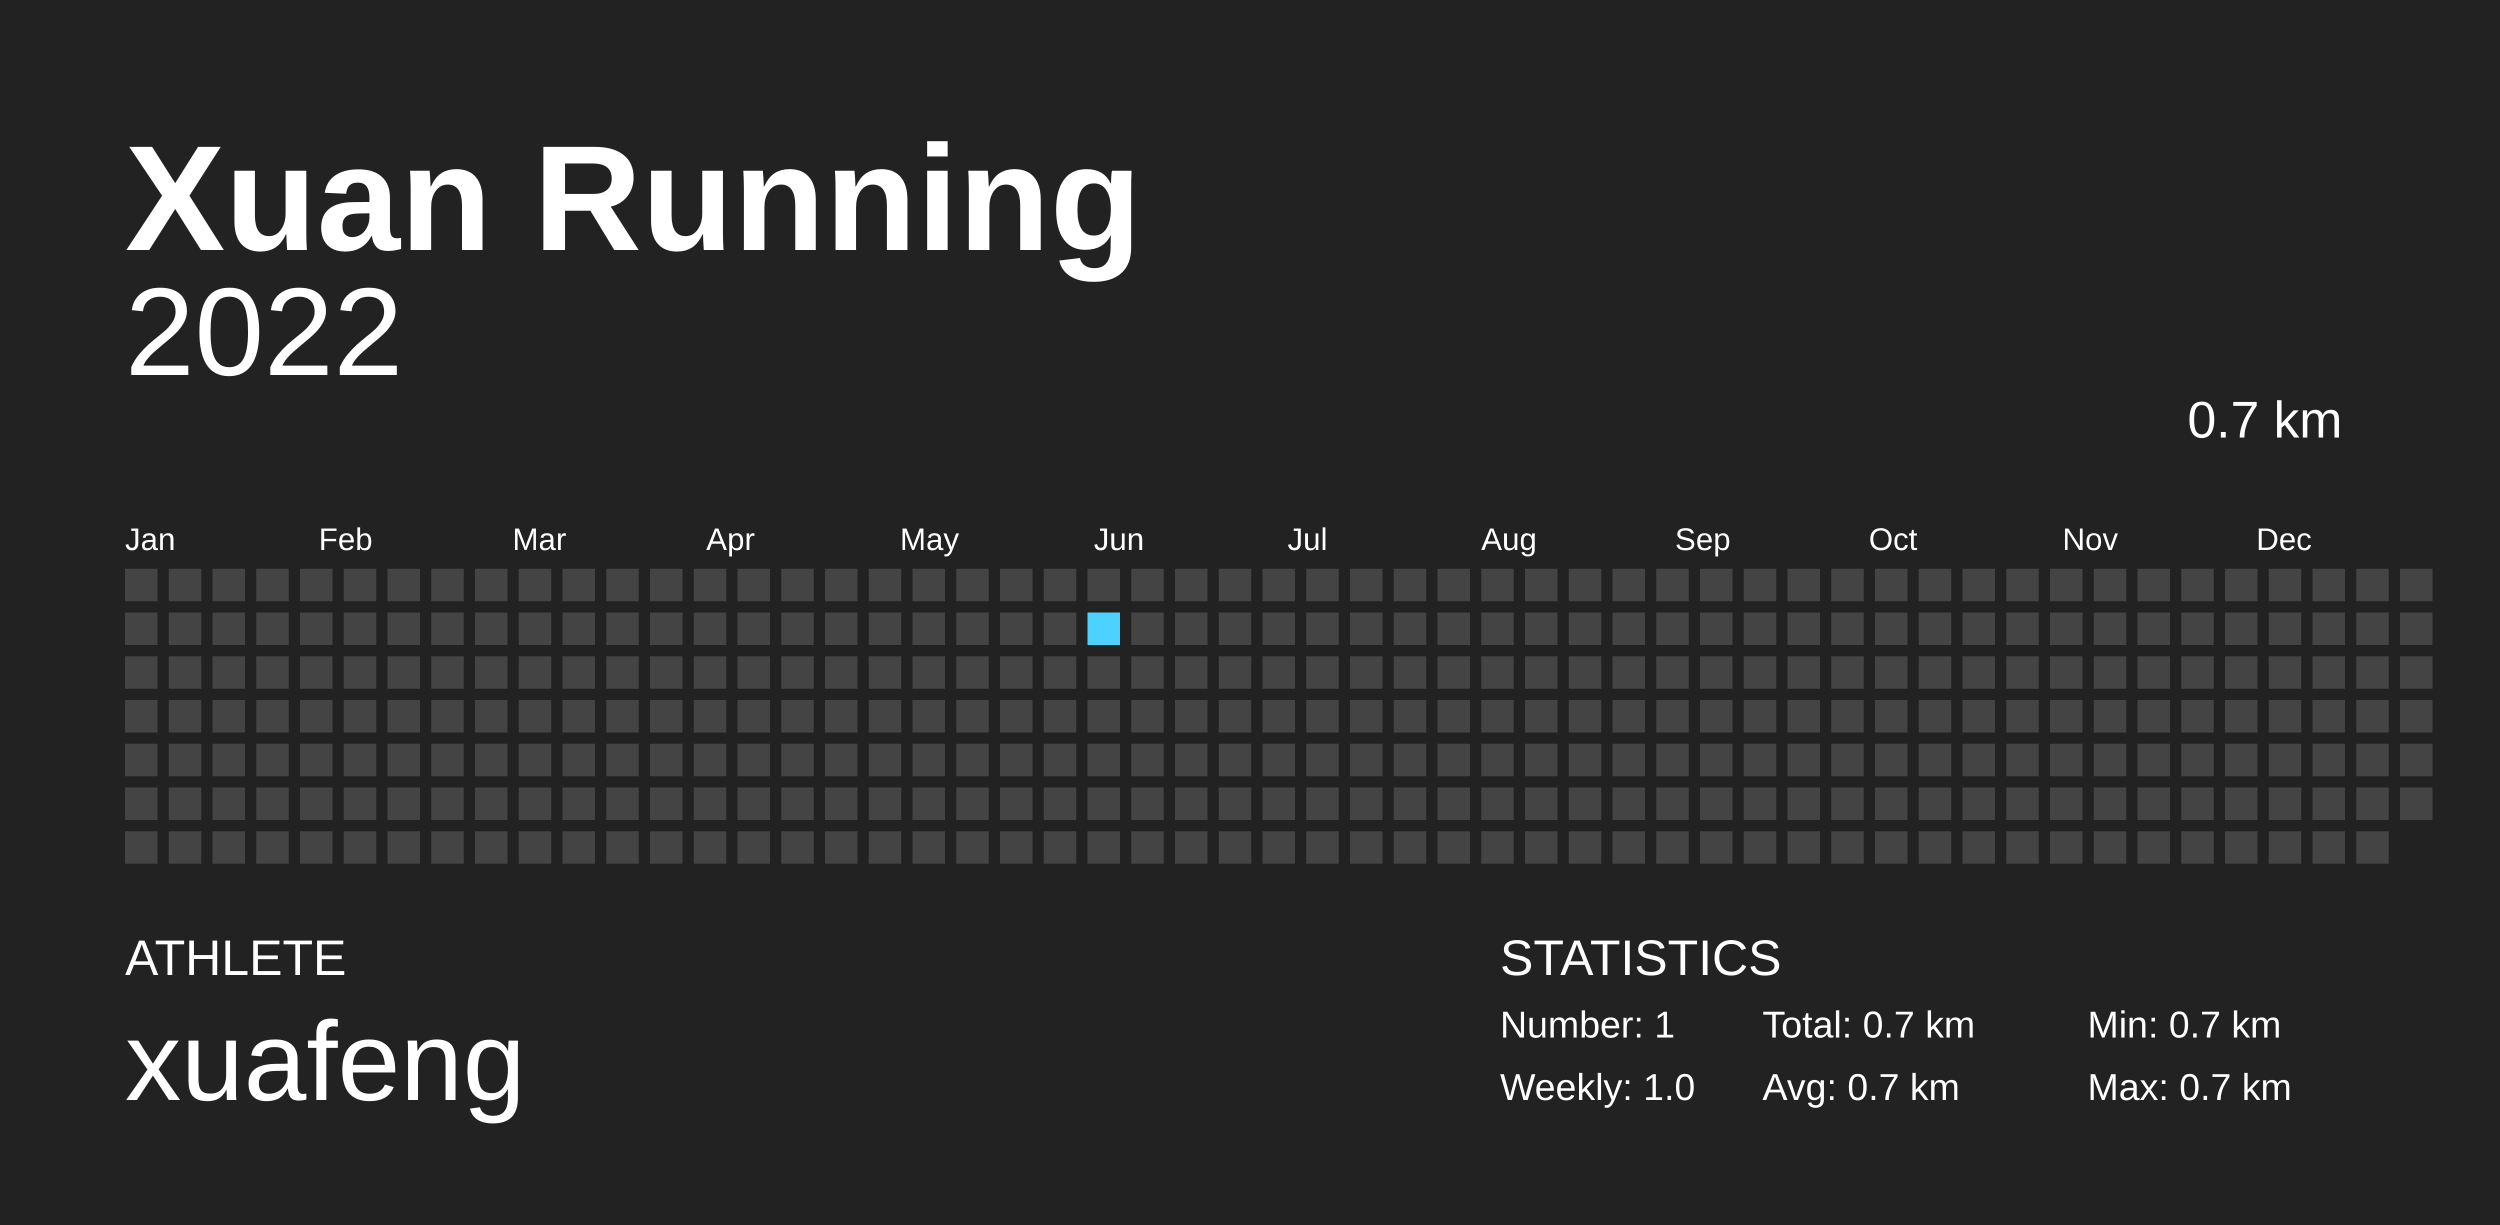
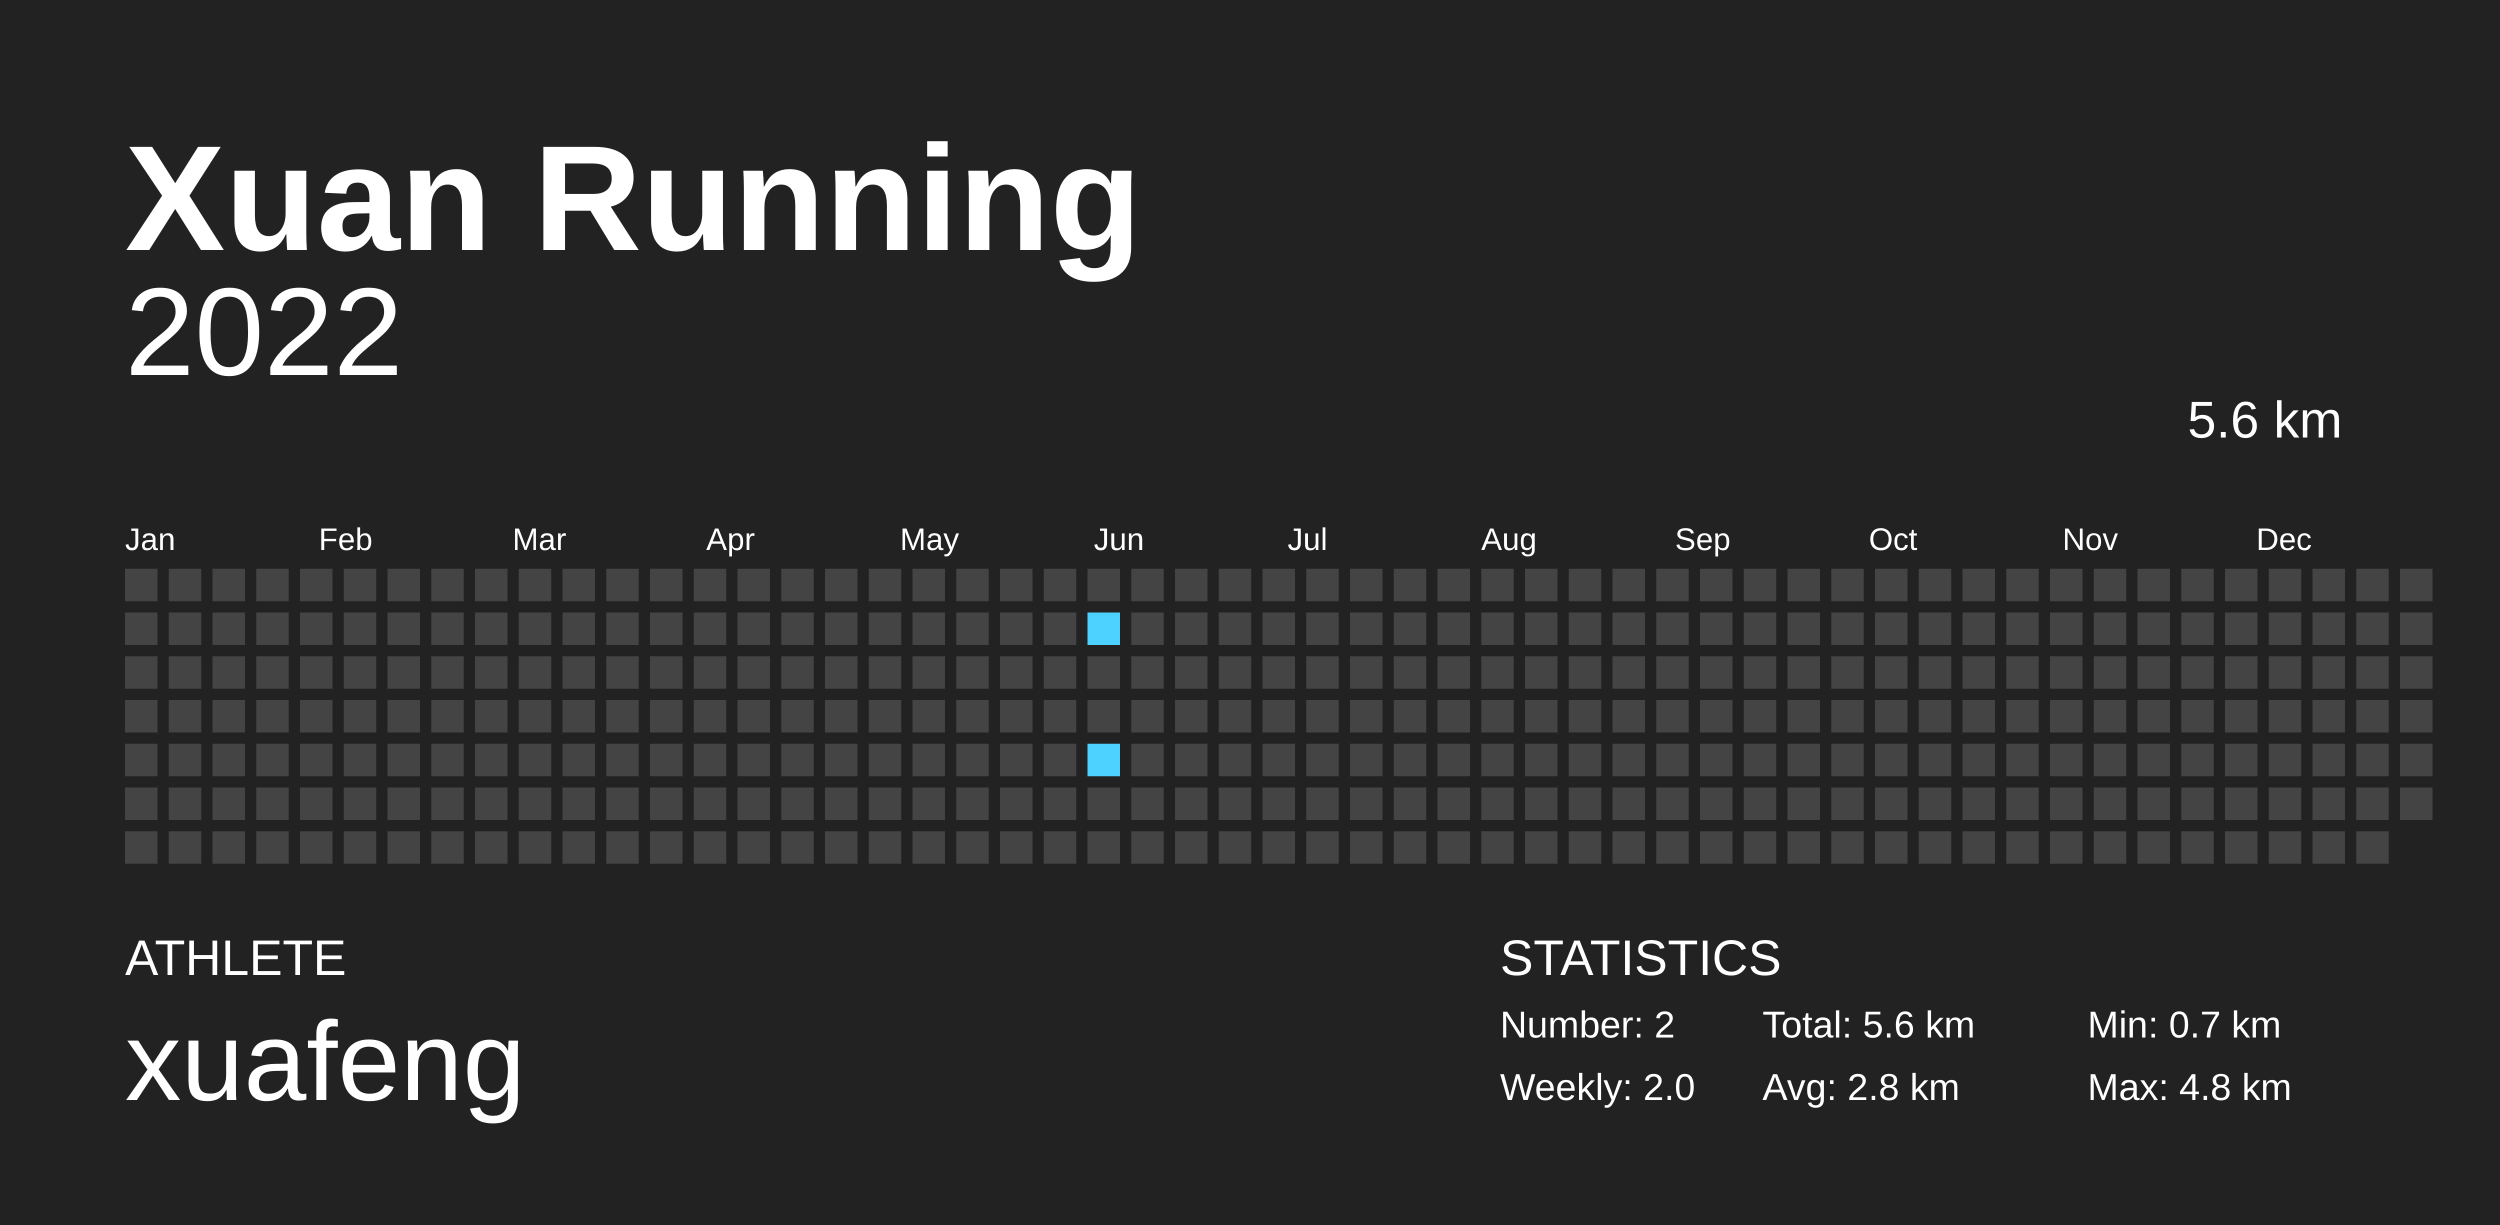
<svg xmlns="http://www.w3.org/2000/svg" baseProfile="full" height="98mm" version="1.1" viewBox="0,0,200,98" width="200mm">
  <defs />
  <rect fill="#222222" height="98" width="200" x="0" y="0" />
  <text fill="#FFFFFF" style="font-size:12px; font-family:Arial; font-weight:bold;" x="10" y="20">Xuan Running</text>
  <text fill="#FFFFFF" style="font-size:4px; font-family:Arial" x="10" y="78">ATHLETE</text>
  <text fill="#FFFFFF" style="font-size:9px; font-family:Arial" x="10" y="88">xuafeng</text>
  <text fill="#FFFFFF" style="font-size:4px; font-family:Arial" x="120" y="78">STATISTICS</text>
-   <text fill="#FFFFFF" style="font-size:3px; font-family:Arial" x="120" y="83">Number: 1</text>
-   <text fill="#FFFFFF" style="font-size:3px; font-family:Arial" x="120" y="88">Weekly: 1.0</text>
-   <text fill="#FFFFFF" style="font-size:3px; font-family:Arial" x="141" y="83">Total: 0.7 km</text>
-   <text fill="#FFFFFF" style="font-size:3px; font-family:Arial" x="141" y="88">Avg: 0.7 km</text>
+   <text fill="#FFFFFF" style="font-size:3px; font-family:Arial" x="120" y="83">Number: 2</text>
+   <text fill="#FFFFFF" style="font-size:3px; font-family:Arial" x="120" y="88">Weekly: 2.0</text>
+   <text fill="#FFFFFF" style="font-size:3px; font-family:Arial" x="141" y="83">Total: 5.6 km</text>
+   <text fill="#FFFFFF" style="font-size:3px; font-family:Arial" x="141" y="88">Avg: 2.8 km</text>
  <text fill="#FFFFFF" style="font-size:3px; font-family:Arial" x="167" y="83">Min: 0.7 km</text>
-   <text fill="#FFFFFF" style="font-size:3px; font-family:Arial" x="167" y="88">Max: 0.7 km</text>
+   <text fill="#FFFFFF" style="font-size:3px; font-family:Arial" x="167" y="88">Max: 4.8 km</text>
  <text alignment-baseline="hanging" fill="#FFFFFF" style="font-size:10.0px; font-family:Arial;" x="10" y="30">2022</text>
-   <text alignment-baseline="hanging" fill="#FFFFFF" style="font-size:4.125px; font-family:Arial;" x="175" y="35">0.7 km</text>
+   <text alignment-baseline="hanging" fill="#FFFFFF" style="font-size:4.125px; font-family:Arial;" x="175" y="35">5.6 km</text>
  <text fill="#FFFFFF" style="font-size:2.5px; font-family:Arial" x="10.0" y="44">Jan</text>
  <text fill="#FFFFFF" style="font-size:2.5px; font-family:Arial" x="25.5" y="44">Feb</text>
  <text fill="#FFFFFF" style="font-size:2.5px; font-family:Arial" x="41.0" y="44">Mar</text>
  <text fill="#FFFFFF" style="font-size:2.5px; font-family:Arial" x="56.5" y="44">Apr</text>
  <text fill="#FFFFFF" style="font-size:2.5px; font-family:Arial" x="72.0" y="44">May</text>
  <text fill="#FFFFFF" style="font-size:2.5px; font-family:Arial" x="87.5" y="44">Jun</text>
  <text fill="#FFFFFF" style="font-size:2.5px; font-family:Arial" x="103.0" y="44">Jul</text>
  <text fill="#FFFFFF" style="font-size:2.5px; font-family:Arial" x="118.5" y="44">Aug</text>
  <text fill="#FFFFFF" style="font-size:2.5px; font-family:Arial" x="134.0" y="44">Sep</text>
  <text fill="#FFFFFF" style="font-size:2.5px; font-family:Arial" x="149.5" y="44">Oct</text>
  <text fill="#FFFFFF" style="font-size:2.5px; font-family:Arial" x="165.0" y="44">Nov</text>
  <text fill="#FFFFFF" style="font-size:2.5px; font-family:Arial" x="180.5" y="44">Dec</text>
  <rect fill="#444444" height="2.6" width="2.6" x="10.0" y="45.5" />
  <rect fill="#444444" height="2.6" width="2.6" x="10.0" y="49.0" />
  <rect fill="#444444" height="2.6" width="2.6" x="10.0" y="52.5" />
  <rect fill="#444444" height="2.6" width="2.6" x="10.0" y="56.0" />
  <rect fill="#444444" height="2.6" width="2.6" x="10.0" y="59.5" />
  <rect fill="#444444" height="2.6" width="2.6" x="10.0" y="63.0" />
  <rect fill="#444444" height="2.6" width="2.6" x="10.0" y="66.5" />
  <rect fill="#444444" height="2.6" width="2.6" x="13.5" y="45.5" />
  <rect fill="#444444" height="2.6" width="2.6" x="13.5" y="49.0" />
  <rect fill="#444444" height="2.6" width="2.6" x="13.5" y="52.5" />
  <rect fill="#444444" height="2.6" width="2.6" x="13.5" y="56.0" />
  <rect fill="#444444" height="2.6" width="2.6" x="13.5" y="59.5" />
  <rect fill="#444444" height="2.6" width="2.6" x="13.5" y="63.0" />
  <rect fill="#444444" height="2.6" width="2.6" x="13.5" y="66.5" />
  <rect fill="#444444" height="2.6" width="2.6" x="17.0" y="45.5" />
  <rect fill="#444444" height="2.6" width="2.6" x="17.0" y="49.0" />
  <rect fill="#444444" height="2.6" width="2.6" x="17.0" y="52.5" />
  <rect fill="#444444" height="2.6" width="2.6" x="17.0" y="56.0" />
  <rect fill="#444444" height="2.6" width="2.6" x="17.0" y="59.5" />
  <rect fill="#444444" height="2.6" width="2.6" x="17.0" y="63.0" />
  <rect fill="#444444" height="2.6" width="2.6" x="17.0" y="66.5" />
  <rect fill="#444444" height="2.6" width="2.6" x="20.5" y="45.5" />
  <rect fill="#444444" height="2.6" width="2.6" x="20.5" y="49.0" />
  <rect fill="#444444" height="2.6" width="2.6" x="20.5" y="52.5" />
  <rect fill="#444444" height="2.6" width="2.6" x="20.5" y="56.0" />
  <rect fill="#444444" height="2.6" width="2.6" x="20.5" y="59.5" />
  <rect fill="#444444" height="2.6" width="2.6" x="20.5" y="63.0" />
  <rect fill="#444444" height="2.6" width="2.6" x="20.5" y="66.5" />
  <rect fill="#444444" height="2.6" width="2.6" x="24.0" y="45.5" />
  <rect fill="#444444" height="2.6" width="2.6" x="24.0" y="49.0" />
  <rect fill="#444444" height="2.6" width="2.6" x="24.0" y="52.5" />
  <rect fill="#444444" height="2.6" width="2.6" x="24.0" y="56.0" />
  <rect fill="#444444" height="2.6" width="2.6" x="24.0" y="59.5" />
  <rect fill="#444444" height="2.6" width="2.6" x="24.0" y="63.0" />
  <rect fill="#444444" height="2.6" width="2.6" x="24.0" y="66.5" />
  <rect fill="#444444" height="2.6" width="2.6" x="27.5" y="45.5" />
  <rect fill="#444444" height="2.6" width="2.6" x="27.5" y="49.0" />
  <rect fill="#444444" height="2.6" width="2.6" x="27.5" y="52.5" />
  <rect fill="#444444" height="2.6" width="2.6" x="27.5" y="56.0" />
  <rect fill="#444444" height="2.6" width="2.6" x="27.5" y="59.5" />
  <rect fill="#444444" height="2.6" width="2.6" x="27.5" y="63.0" />
  <rect fill="#444444" height="2.6" width="2.6" x="27.5" y="66.5" />
  <rect fill="#444444" height="2.6" width="2.6" x="31.0" y="45.5" />
  <rect fill="#444444" height="2.6" width="2.6" x="31.0" y="49.0" />
  <rect fill="#444444" height="2.6" width="2.6" x="31.0" y="52.5" />
  <rect fill="#444444" height="2.6" width="2.6" x="31.0" y="56.0" />
  <rect fill="#444444" height="2.6" width="2.6" x="31.0" y="59.5" />
  <rect fill="#444444" height="2.6" width="2.6" x="31.0" y="63.0" />
  <rect fill="#444444" height="2.6" width="2.6" x="31.0" y="66.5" />
  <rect fill="#444444" height="2.6" width="2.6" x="34.5" y="45.5" />
  <rect fill="#444444" height="2.6" width="2.6" x="34.5" y="49.0" />
  <rect fill="#444444" height="2.6" width="2.6" x="34.5" y="52.5" />
  <rect fill="#444444" height="2.6" width="2.6" x="34.5" y="56.0" />
  <rect fill="#444444" height="2.6" width="2.6" x="34.5" y="59.5" />
  <rect fill="#444444" height="2.6" width="2.6" x="34.5" y="63.0" />
  <rect fill="#444444" height="2.6" width="2.6" x="34.5" y="66.5" />
  <rect fill="#444444" height="2.6" width="2.6" x="38.0" y="45.5" />
  <rect fill="#444444" height="2.6" width="2.6" x="38.0" y="49.0" />
  <rect fill="#444444" height="2.6" width="2.6" x="38.0" y="52.5" />
  <rect fill="#444444" height="2.6" width="2.6" x="38.0" y="56.0" />
  <rect fill="#444444" height="2.6" width="2.6" x="38.0" y="59.5" />
  <rect fill="#444444" height="2.6" width="2.6" x="38.0" y="63.0" />
  <rect fill="#444444" height="2.6" width="2.6" x="38.0" y="66.5" />
  <rect fill="#444444" height="2.6" width="2.6" x="41.5" y="45.5" />
  <rect fill="#444444" height="2.6" width="2.6" x="41.5" y="49.0" />
  <rect fill="#444444" height="2.6" width="2.6" x="41.5" y="52.5" />
  <rect fill="#444444" height="2.6" width="2.6" x="41.5" y="56.0" />
  <rect fill="#444444" height="2.6" width="2.6" x="41.5" y="59.5" />
  <rect fill="#444444" height="2.6" width="2.6" x="41.5" y="63.0" />
  <rect fill="#444444" height="2.6" width="2.6" x="41.5" y="66.5" />
  <rect fill="#444444" height="2.6" width="2.6" x="45.0" y="45.5" />
  <rect fill="#444444" height="2.6" width="2.6" x="45.0" y="49.0" />
  <rect fill="#444444" height="2.6" width="2.6" x="45.0" y="52.5" />
  <rect fill="#444444" height="2.6" width="2.6" x="45.0" y="56.0" />
  <rect fill="#444444" height="2.6" width="2.6" x="45.0" y="59.5" />
  <rect fill="#444444" height="2.6" width="2.6" x="45.0" y="63.0" />
  <rect fill="#444444" height="2.6" width="2.6" x="45.0" y="66.5" />
  <rect fill="#444444" height="2.6" width="2.6" x="48.5" y="45.5" />
  <rect fill="#444444" height="2.6" width="2.6" x="48.5" y="49.0" />
  <rect fill="#444444" height="2.6" width="2.6" x="48.5" y="52.5" />
  <rect fill="#444444" height="2.6" width="2.6" x="48.5" y="56.0" />
  <rect fill="#444444" height="2.6" width="2.6" x="48.5" y="59.5" />
  <rect fill="#444444" height="2.6" width="2.6" x="48.5" y="63.0" />
  <rect fill="#444444" height="2.6" width="2.6" x="48.5" y="66.5" />
  <rect fill="#444444" height="2.6" width="2.6" x="52.0" y="45.5" />
  <rect fill="#444444" height="2.6" width="2.6" x="52.0" y="49.0" />
  <rect fill="#444444" height="2.6" width="2.6" x="52.0" y="52.5" />
  <rect fill="#444444" height="2.6" width="2.6" x="52.0" y="56.0" />
  <rect fill="#444444" height="2.6" width="2.6" x="52.0" y="59.5" />
  <rect fill="#444444" height="2.6" width="2.6" x="52.0" y="63.0" />
  <rect fill="#444444" height="2.6" width="2.6" x="52.0" y="66.5" />
  <rect fill="#444444" height="2.6" width="2.6" x="55.5" y="45.5" />
  <rect fill="#444444" height="2.6" width="2.6" x="55.5" y="49.0" />
  <rect fill="#444444" height="2.6" width="2.6" x="55.5" y="52.5" />
  <rect fill="#444444" height="2.6" width="2.6" x="55.5" y="56.0" />
  <rect fill="#444444" height="2.6" width="2.6" x="55.5" y="59.5" />
  <rect fill="#444444" height="2.6" width="2.6" x="55.5" y="63.0" />
  <rect fill="#444444" height="2.6" width="2.6" x="55.5" y="66.5" />
  <rect fill="#444444" height="2.6" width="2.6" x="59.0" y="45.5" />
  <rect fill="#444444" height="2.6" width="2.6" x="59.0" y="49.0" />
  <rect fill="#444444" height="2.6" width="2.6" x="59.0" y="52.5" />
  <rect fill="#444444" height="2.6" width="2.6" x="59.0" y="56.0" />
  <rect fill="#444444" height="2.6" width="2.6" x="59.0" y="59.5" />
  <rect fill="#444444" height="2.6" width="2.6" x="59.0" y="63.0" />
  <rect fill="#444444" height="2.6" width="2.6" x="59.0" y="66.5" />
  <rect fill="#444444" height="2.6" width="2.6" x="62.5" y="45.5" />
  <rect fill="#444444" height="2.6" width="2.6" x="62.5" y="49.0" />
  <rect fill="#444444" height="2.6" width="2.6" x="62.5" y="52.5" />
  <rect fill="#444444" height="2.6" width="2.6" x="62.5" y="56.0" />
  <rect fill="#444444" height="2.6" width="2.6" x="62.5" y="59.5" />
  <rect fill="#444444" height="2.6" width="2.6" x="62.5" y="63.0" />
  <rect fill="#444444" height="2.6" width="2.6" x="62.5" y="66.5" />
  <rect fill="#444444" height="2.6" width="2.6" x="66.0" y="45.5" />
  <rect fill="#444444" height="2.6" width="2.6" x="66.0" y="49.0" />
  <rect fill="#444444" height="2.6" width="2.6" x="66.0" y="52.5" />
  <rect fill="#444444" height="2.6" width="2.6" x="66.0" y="56.0" />
  <rect fill="#444444" height="2.6" width="2.6" x="66.0" y="59.5" />
  <rect fill="#444444" height="2.6" width="2.6" x="66.0" y="63.0" />
  <rect fill="#444444" height="2.6" width="2.6" x="66.0" y="66.5" />
  <rect fill="#444444" height="2.6" width="2.6" x="69.5" y="45.5" />
  <rect fill="#444444" height="2.6" width="2.6" x="69.5" y="49.0" />
  <rect fill="#444444" height="2.6" width="2.6" x="69.5" y="52.5" />
  <rect fill="#444444" height="2.6" width="2.6" x="69.5" y="56.0" />
  <rect fill="#444444" height="2.6" width="2.6" x="69.5" y="59.5" />
  <rect fill="#444444" height="2.6" width="2.6" x="69.5" y="63.0" />
  <rect fill="#444444" height="2.6" width="2.6" x="69.5" y="66.5" />
  <rect fill="#444444" height="2.6" width="2.6" x="73.0" y="45.5" />
  <rect fill="#444444" height="2.6" width="2.6" x="73.0" y="49.0" />
  <rect fill="#444444" height="2.6" width="2.6" x="73.0" y="52.5" />
  <rect fill="#444444" height="2.6" width="2.6" x="73.0" y="56.0" />
  <rect fill="#444444" height="2.6" width="2.6" x="73.0" y="59.5" />
  <rect fill="#444444" height="2.6" width="2.6" x="73.0" y="63.0" />
  <rect fill="#444444" height="2.6" width="2.6" x="73.0" y="66.5" />
  <rect fill="#444444" height="2.6" width="2.6" x="76.5" y="45.5" />
  <rect fill="#444444" height="2.6" width="2.6" x="76.5" y="49.0" />
  <rect fill="#444444" height="2.6" width="2.6" x="76.5" y="52.5" />
  <rect fill="#444444" height="2.6" width="2.6" x="76.5" y="56.0" />
  <rect fill="#444444" height="2.6" width="2.6" x="76.5" y="59.5" />
  <rect fill="#444444" height="2.6" width="2.6" x="76.5" y="63.0" />
  <rect fill="#444444" height="2.6" width="2.6" x="76.5" y="66.5" />
  <rect fill="#444444" height="2.6" width="2.6" x="80.0" y="45.5" />
  <rect fill="#444444" height="2.6" width="2.6" x="80.0" y="49.0" />
  <rect fill="#444444" height="2.6" width="2.6" x="80.0" y="52.5" />
  <rect fill="#444444" height="2.6" width="2.6" x="80.0" y="56.0" />
  <rect fill="#444444" height="2.6" width="2.6" x="80.0" y="59.5" />
  <rect fill="#444444" height="2.6" width="2.6" x="80.0" y="63.0" />
  <rect fill="#444444" height="2.6" width="2.6" x="80.0" y="66.5" />
  <rect fill="#444444" height="2.6" width="2.6" x="83.5" y="45.5" />
  <rect fill="#444444" height="2.6" width="2.6" x="83.5" y="49.0" />
  <rect fill="#444444" height="2.6" width="2.6" x="83.5" y="52.5" />
  <rect fill="#444444" height="2.6" width="2.6" x="83.5" y="56.0" />
  <rect fill="#444444" height="2.6" width="2.6" x="83.5" y="59.5" />
  <rect fill="#444444" height="2.6" width="2.6" x="83.5" y="63.0" />
  <rect fill="#444444" height="2.6" width="2.6" x="83.5" y="66.5" />
  <rect fill="#444444" height="2.6" width="2.6" x="87.0" y="45.5" />
-   <rect fill="#4DD2FF" height="2.6" width="2.6" x="87.0" y="49.0" />
+   <rect fill="#4dd2ff" height="2.6" width="2.6" x="87.0" y="49.0" />
  <rect fill="#444444" height="2.6" width="2.6" x="87.0" y="52.5" />
  <rect fill="#444444" height="2.6" width="2.6" x="87.0" y="56.0" />
-   <rect fill="#444444" height="2.6" width="2.6" x="87.0" y="59.5" />
+   <rect fill="#4dd2ff" height="2.6" width="2.6" x="87.0" y="59.5" />
  <rect fill="#444444" height="2.6" width="2.6" x="87.0" y="63.0" />
  <rect fill="#444444" height="2.6" width="2.6" x="87.0" y="66.5" />
  <rect fill="#444444" height="2.6" width="2.6" x="90.5" y="45.5" />
  <rect fill="#444444" height="2.6" width="2.6" x="90.5" y="49.0" />
  <rect fill="#444444" height="2.6" width="2.6" x="90.5" y="52.5" />
  <rect fill="#444444" height="2.6" width="2.6" x="90.5" y="56.0" />
  <rect fill="#444444" height="2.6" width="2.6" x="90.5" y="59.5" />
  <rect fill="#444444" height="2.6" width="2.6" x="90.5" y="63.0" />
  <rect fill="#444444" height="2.6" width="2.6" x="90.5" y="66.5" />
  <rect fill="#444444" height="2.6" width="2.6" x="94.0" y="45.5" />
  <rect fill="#444444" height="2.6" width="2.6" x="94.0" y="49.0" />
  <rect fill="#444444" height="2.6" width="2.6" x="94.0" y="52.5" />
  <rect fill="#444444" height="2.6" width="2.6" x="94.0" y="56.0" />
  <rect fill="#444444" height="2.6" width="2.6" x="94.0" y="59.5" />
  <rect fill="#444444" height="2.6" width="2.6" x="94.0" y="63.0" />
  <rect fill="#444444" height="2.6" width="2.6" x="94.0" y="66.5" />
  <rect fill="#444444" height="2.6" width="2.6" x="97.5" y="45.5" />
  <rect fill="#444444" height="2.6" width="2.6" x="97.5" y="49.0" />
  <rect fill="#444444" height="2.6" width="2.6" x="97.5" y="52.5" />
  <rect fill="#444444" height="2.6" width="2.6" x="97.5" y="56.0" />
  <rect fill="#444444" height="2.6" width="2.6" x="97.5" y="59.5" />
  <rect fill="#444444" height="2.6" width="2.6" x="97.5" y="63.0" />
  <rect fill="#444444" height="2.6" width="2.6" x="97.5" y="66.5" />
  <rect fill="#444444" height="2.6" width="2.6" x="101.0" y="45.5" />
  <rect fill="#444444" height="2.6" width="2.6" x="101.0" y="49.0" />
  <rect fill="#444444" height="2.6" width="2.6" x="101.0" y="52.5" />
  <rect fill="#444444" height="2.6" width="2.6" x="101.0" y="56.0" />
  <rect fill="#444444" height="2.6" width="2.6" x="101.0" y="59.5" />
  <rect fill="#444444" height="2.6" width="2.6" x="101.0" y="63.0" />
  <rect fill="#444444" height="2.6" width="2.6" x="101.0" y="66.5" />
  <rect fill="#444444" height="2.6" width="2.6" x="104.5" y="45.5" />
  <rect fill="#444444" height="2.6" width="2.6" x="104.5" y="49.0" />
  <rect fill="#444444" height="2.6" width="2.6" x="104.5" y="52.5" />
  <rect fill="#444444" height="2.6" width="2.6" x="104.5" y="56.0" />
  <rect fill="#444444" height="2.6" width="2.6" x="104.5" y="59.5" />
  <rect fill="#444444" height="2.6" width="2.6" x="104.5" y="63.0" />
  <rect fill="#444444" height="2.6" width="2.6" x="104.5" y="66.5" />
  <rect fill="#444444" height="2.6" width="2.6" x="108.0" y="45.5" />
  <rect fill="#444444" height="2.6" width="2.6" x="108.0" y="49.0" />
  <rect fill="#444444" height="2.6" width="2.6" x="108.0" y="52.5" />
  <rect fill="#444444" height="2.6" width="2.6" x="108.0" y="56.0" />
  <rect fill="#444444" height="2.6" width="2.6" x="108.0" y="59.5" />
  <rect fill="#444444" height="2.6" width="2.6" x="108.0" y="63.0" />
  <rect fill="#444444" height="2.6" width="2.6" x="108.0" y="66.5" />
  <rect fill="#444444" height="2.6" width="2.6" x="111.5" y="45.5" />
  <rect fill="#444444" height="2.6" width="2.6" x="111.5" y="49.0" />
  <rect fill="#444444" height="2.6" width="2.6" x="111.5" y="52.5" />
  <rect fill="#444444" height="2.6" width="2.6" x="111.5" y="56.0" />
  <rect fill="#444444" height="2.6" width="2.6" x="111.5" y="59.5" />
  <rect fill="#444444" height="2.6" width="2.6" x="111.5" y="63.0" />
  <rect fill="#444444" height="2.6" width="2.6" x="111.5" y="66.5" />
  <rect fill="#444444" height="2.6" width="2.6" x="115.0" y="45.5" />
  <rect fill="#444444" height="2.6" width="2.6" x="115.0" y="49.0" />
  <rect fill="#444444" height="2.6" width="2.6" x="115.0" y="52.5" />
  <rect fill="#444444" height="2.6" width="2.6" x="115.0" y="56.0" />
  <rect fill="#444444" height="2.6" width="2.6" x="115.0" y="59.5" />
  <rect fill="#444444" height="2.6" width="2.6" x="115.0" y="63.0" />
  <rect fill="#444444" height="2.6" width="2.6" x="115.0" y="66.5" />
  <rect fill="#444444" height="2.6" width="2.6" x="118.5" y="45.5" />
  <rect fill="#444444" height="2.6" width="2.6" x="118.5" y="49.0" />
  <rect fill="#444444" height="2.6" width="2.6" x="118.5" y="52.5" />
  <rect fill="#444444" height="2.6" width="2.6" x="118.5" y="56.0" />
  <rect fill="#444444" height="2.6" width="2.6" x="118.5" y="59.5" />
  <rect fill="#444444" height="2.6" width="2.6" x="118.5" y="63.0" />
  <rect fill="#444444" height="2.6" width="2.6" x="118.5" y="66.5" />
  <rect fill="#444444" height="2.6" width="2.6" x="122.0" y="45.5" />
  <rect fill="#444444" height="2.6" width="2.6" x="122.0" y="49.0" />
  <rect fill="#444444" height="2.6" width="2.6" x="122.0" y="52.5" />
  <rect fill="#444444" height="2.6" width="2.6" x="122.0" y="56.0" />
  <rect fill="#444444" height="2.6" width="2.6" x="122.0" y="59.5" />
  <rect fill="#444444" height="2.6" width="2.6" x="122.0" y="63.0" />
  <rect fill="#444444" height="2.6" width="2.6" x="122.0" y="66.5" />
  <rect fill="#444444" height="2.6" width="2.6" x="125.5" y="45.5" />
  <rect fill="#444444" height="2.6" width="2.6" x="125.5" y="49.0" />
  <rect fill="#444444" height="2.6" width="2.6" x="125.5" y="52.5" />
  <rect fill="#444444" height="2.6" width="2.6" x="125.5" y="56.0" />
  <rect fill="#444444" height="2.6" width="2.6" x="125.5" y="59.5" />
  <rect fill="#444444" height="2.6" width="2.6" x="125.5" y="63.0" />
  <rect fill="#444444" height="2.6" width="2.6" x="125.5" y="66.5" />
  <rect fill="#444444" height="2.6" width="2.6" x="129.0" y="45.5" />
  <rect fill="#444444" height="2.6" width="2.6" x="129.0" y="49.0" />
  <rect fill="#444444" height="2.6" width="2.6" x="129.0" y="52.5" />
  <rect fill="#444444" height="2.6" width="2.6" x="129.0" y="56.0" />
  <rect fill="#444444" height="2.6" width="2.6" x="129.0" y="59.5" />
  <rect fill="#444444" height="2.6" width="2.6" x="129.0" y="63.0" />
  <rect fill="#444444" height="2.6" width="2.6" x="129.0" y="66.5" />
  <rect fill="#444444" height="2.6" width="2.6" x="132.5" y="45.5" />
  <rect fill="#444444" height="2.6" width="2.6" x="132.5" y="49.0" />
  <rect fill="#444444" height="2.6" width="2.6" x="132.5" y="52.5" />
  <rect fill="#444444" height="2.6" width="2.6" x="132.5" y="56.0" />
  <rect fill="#444444" height="2.6" width="2.6" x="132.5" y="59.5" />
  <rect fill="#444444" height="2.6" width="2.6" x="132.5" y="63.0" />
  <rect fill="#444444" height="2.6" width="2.6" x="132.5" y="66.5" />
  <rect fill="#444444" height="2.6" width="2.6" x="136.0" y="45.5" />
  <rect fill="#444444" height="2.6" width="2.6" x="136.0" y="49.0" />
  <rect fill="#444444" height="2.6" width="2.6" x="136.0" y="52.5" />
  <rect fill="#444444" height="2.6" width="2.6" x="136.0" y="56.0" />
  <rect fill="#444444" height="2.6" width="2.6" x="136.0" y="59.5" />
  <rect fill="#444444" height="2.6" width="2.6" x="136.0" y="63.0" />
  <rect fill="#444444" height="2.6" width="2.6" x="136.0" y="66.5" />
  <rect fill="#444444" height="2.6" width="2.6" x="139.5" y="45.5" />
  <rect fill="#444444" height="2.6" width="2.6" x="139.5" y="49.0" />
  <rect fill="#444444" height="2.6" width="2.6" x="139.5" y="52.5" />
  <rect fill="#444444" height="2.6" width="2.6" x="139.5" y="56.0" />
  <rect fill="#444444" height="2.6" width="2.6" x="139.5" y="59.5" />
  <rect fill="#444444" height="2.6" width="2.6" x="139.5" y="63.0" />
  <rect fill="#444444" height="2.6" width="2.6" x="139.5" y="66.5" />
  <rect fill="#444444" height="2.6" width="2.6" x="143.0" y="45.5" />
  <rect fill="#444444" height="2.6" width="2.6" x="143.0" y="49.0" />
  <rect fill="#444444" height="2.6" width="2.6" x="143.0" y="52.5" />
  <rect fill="#444444" height="2.6" width="2.6" x="143.0" y="56.0" />
  <rect fill="#444444" height="2.6" width="2.6" x="143.0" y="59.5" />
  <rect fill="#444444" height="2.6" width="2.6" x="143.0" y="63.0" />
  <rect fill="#444444" height="2.6" width="2.6" x="143.0" y="66.5" />
  <rect fill="#444444" height="2.6" width="2.6" x="146.5" y="45.5" />
  <rect fill="#444444" height="2.6" width="2.6" x="146.5" y="49.0" />
  <rect fill="#444444" height="2.6" width="2.6" x="146.5" y="52.5" />
  <rect fill="#444444" height="2.6" width="2.6" x="146.5" y="56.0" />
  <rect fill="#444444" height="2.6" width="2.6" x="146.5" y="59.5" />
  <rect fill="#444444" height="2.6" width="2.6" x="146.5" y="63.0" />
  <rect fill="#444444" height="2.6" width="2.6" x="146.5" y="66.5" />
  <rect fill="#444444" height="2.6" width="2.6" x="150.0" y="45.5" />
  <rect fill="#444444" height="2.6" width="2.6" x="150.0" y="49.0" />
  <rect fill="#444444" height="2.6" width="2.6" x="150.0" y="52.5" />
  <rect fill="#444444" height="2.6" width="2.6" x="150.0" y="56.0" />
  <rect fill="#444444" height="2.6" width="2.6" x="150.0" y="59.5" />
  <rect fill="#444444" height="2.6" width="2.6" x="150.0" y="63.0" />
  <rect fill="#444444" height="2.6" width="2.6" x="150.0" y="66.5" />
  <rect fill="#444444" height="2.6" width="2.6" x="153.5" y="45.5" />
  <rect fill="#444444" height="2.6" width="2.6" x="153.5" y="49.0" />
  <rect fill="#444444" height="2.6" width="2.6" x="153.5" y="52.5" />
  <rect fill="#444444" height="2.6" width="2.6" x="153.5" y="56.0" />
  <rect fill="#444444" height="2.6" width="2.6" x="153.5" y="59.5" />
  <rect fill="#444444" height="2.6" width="2.6" x="153.5" y="63.0" />
  <rect fill="#444444" height="2.6" width="2.6" x="153.5" y="66.5" />
  <rect fill="#444444" height="2.6" width="2.6" x="157.0" y="45.5" />
  <rect fill="#444444" height="2.6" width="2.6" x="157.0" y="49.0" />
  <rect fill="#444444" height="2.6" width="2.6" x="157.0" y="52.5" />
  <rect fill="#444444" height="2.6" width="2.6" x="157.0" y="56.0" />
  <rect fill="#444444" height="2.6" width="2.6" x="157.0" y="59.5" />
  <rect fill="#444444" height="2.6" width="2.6" x="157.0" y="63.0" />
  <rect fill="#444444" height="2.6" width="2.6" x="157.0" y="66.5" />
  <rect fill="#444444" height="2.6" width="2.6" x="160.5" y="45.5" />
  <rect fill="#444444" height="2.6" width="2.6" x="160.5" y="49.0" />
  <rect fill="#444444" height="2.6" width="2.6" x="160.5" y="52.5" />
  <rect fill="#444444" height="2.6" width="2.6" x="160.5" y="56.0" />
  <rect fill="#444444" height="2.6" width="2.6" x="160.5" y="59.5" />
  <rect fill="#444444" height="2.6" width="2.6" x="160.5" y="63.0" />
  <rect fill="#444444" height="2.6" width="2.6" x="160.5" y="66.5" />
  <rect fill="#444444" height="2.6" width="2.6" x="164.0" y="45.5" />
  <rect fill="#444444" height="2.6" width="2.6" x="164.0" y="49.0" />
  <rect fill="#444444" height="2.6" width="2.6" x="164.0" y="52.5" />
  <rect fill="#444444" height="2.6" width="2.6" x="164.0" y="56.0" />
  <rect fill="#444444" height="2.6" width="2.6" x="164.0" y="59.5" />
  <rect fill="#444444" height="2.6" width="2.6" x="164.0" y="63.0" />
  <rect fill="#444444" height="2.6" width="2.6" x="164.0" y="66.5" />
  <rect fill="#444444" height="2.6" width="2.6" x="167.5" y="45.5" />
  <rect fill="#444444" height="2.6" width="2.6" x="167.5" y="49.0" />
  <rect fill="#444444" height="2.6" width="2.6" x="167.5" y="52.5" />
  <rect fill="#444444" height="2.6" width="2.6" x="167.5" y="56.0" />
  <rect fill="#444444" height="2.6" width="2.6" x="167.5" y="59.5" />
  <rect fill="#444444" height="2.6" width="2.6" x="167.5" y="63.0" />
  <rect fill="#444444" height="2.6" width="2.6" x="167.5" y="66.5" />
  <rect fill="#444444" height="2.6" width="2.6" x="171.0" y="45.5" />
  <rect fill="#444444" height="2.6" width="2.6" x="171.0" y="49.0" />
  <rect fill="#444444" height="2.6" width="2.6" x="171.0" y="52.5" />
  <rect fill="#444444" height="2.6" width="2.6" x="171.0" y="56.0" />
  <rect fill="#444444" height="2.6" width="2.6" x="171.0" y="59.5" />
  <rect fill="#444444" height="2.6" width="2.6" x="171.0" y="63.0" />
  <rect fill="#444444" height="2.6" width="2.6" x="171.0" y="66.5" />
  <rect fill="#444444" height="2.6" width="2.6" x="174.5" y="45.5" />
  <rect fill="#444444" height="2.6" width="2.6" x="174.5" y="49.0" />
  <rect fill="#444444" height="2.6" width="2.6" x="174.5" y="52.5" />
  <rect fill="#444444" height="2.6" width="2.6" x="174.5" y="56.0" />
  <rect fill="#444444" height="2.6" width="2.6" x="174.5" y="59.5" />
  <rect fill="#444444" height="2.6" width="2.6" x="174.5" y="63.0" />
  <rect fill="#444444" height="2.6" width="2.6" x="174.5" y="66.5" />
  <rect fill="#444444" height="2.6" width="2.6" x="178.0" y="45.5" />
  <rect fill="#444444" height="2.6" width="2.6" x="178.0" y="49.0" />
  <rect fill="#444444" height="2.6" width="2.6" x="178.0" y="52.5" />
  <rect fill="#444444" height="2.6" width="2.6" x="178.0" y="56.0" />
  <rect fill="#444444" height="2.6" width="2.6" x="178.0" y="59.5" />
  <rect fill="#444444" height="2.6" width="2.6" x="178.0" y="63.0" />
  <rect fill="#444444" height="2.6" width="2.6" x="178.0" y="66.5" />
  <rect fill="#444444" height="2.6" width="2.6" x="181.5" y="45.5" />
  <rect fill="#444444" height="2.6" width="2.6" x="181.5" y="49.0" />
  <rect fill="#444444" height="2.6" width="2.6" x="181.5" y="52.5" />
  <rect fill="#444444" height="2.6" width="2.6" x="181.5" y="56.0" />
  <rect fill="#444444" height="2.6" width="2.6" x="181.5" y="59.5" />
  <rect fill="#444444" height="2.6" width="2.6" x="181.5" y="63.0" />
  <rect fill="#444444" height="2.6" width="2.6" x="181.5" y="66.5" />
  <rect fill="#444444" height="2.6" width="2.6" x="185.0" y="45.5" />
  <rect fill="#444444" height="2.6" width="2.6" x="185.0" y="49.0" />
  <rect fill="#444444" height="2.6" width="2.6" x="185.0" y="52.5" />
  <rect fill="#444444" height="2.6" width="2.6" x="185.0" y="56.0" />
  <rect fill="#444444" height="2.6" width="2.6" x="185.0" y="59.5" />
  <rect fill="#444444" height="2.6" width="2.6" x="185.0" y="63.0" />
  <rect fill="#444444" height="2.6" width="2.6" x="185.0" y="66.5" />
  <rect fill="#444444" height="2.6" width="2.6" x="188.5" y="45.5" />
  <rect fill="#444444" height="2.6" width="2.6" x="188.5" y="49.0" />
  <rect fill="#444444" height="2.6" width="2.6" x="188.5" y="52.5" />
  <rect fill="#444444" height="2.6" width="2.6" x="188.5" y="56.0" />
  <rect fill="#444444" height="2.6" width="2.6" x="188.5" y="59.5" />
  <rect fill="#444444" height="2.6" width="2.6" x="188.5" y="63.0" />
  <rect fill="#444444" height="2.6" width="2.6" x="188.5" y="66.5" />
  <rect fill="#444444" height="2.6" width="2.6" x="192.0" y="45.5" />
  <rect fill="#444444" height="2.6" width="2.6" x="192.0" y="49.0" />
  <rect fill="#444444" height="2.6" width="2.6" x="192.0" y="52.5" />
  <rect fill="#444444" height="2.6" width="2.6" x="192.0" y="56.0" />
  <rect fill="#444444" height="2.6" width="2.6" x="192.0" y="59.5" />
  <rect fill="#444444" height="2.6" width="2.6" x="192.0" y="63.0" />
</svg>
